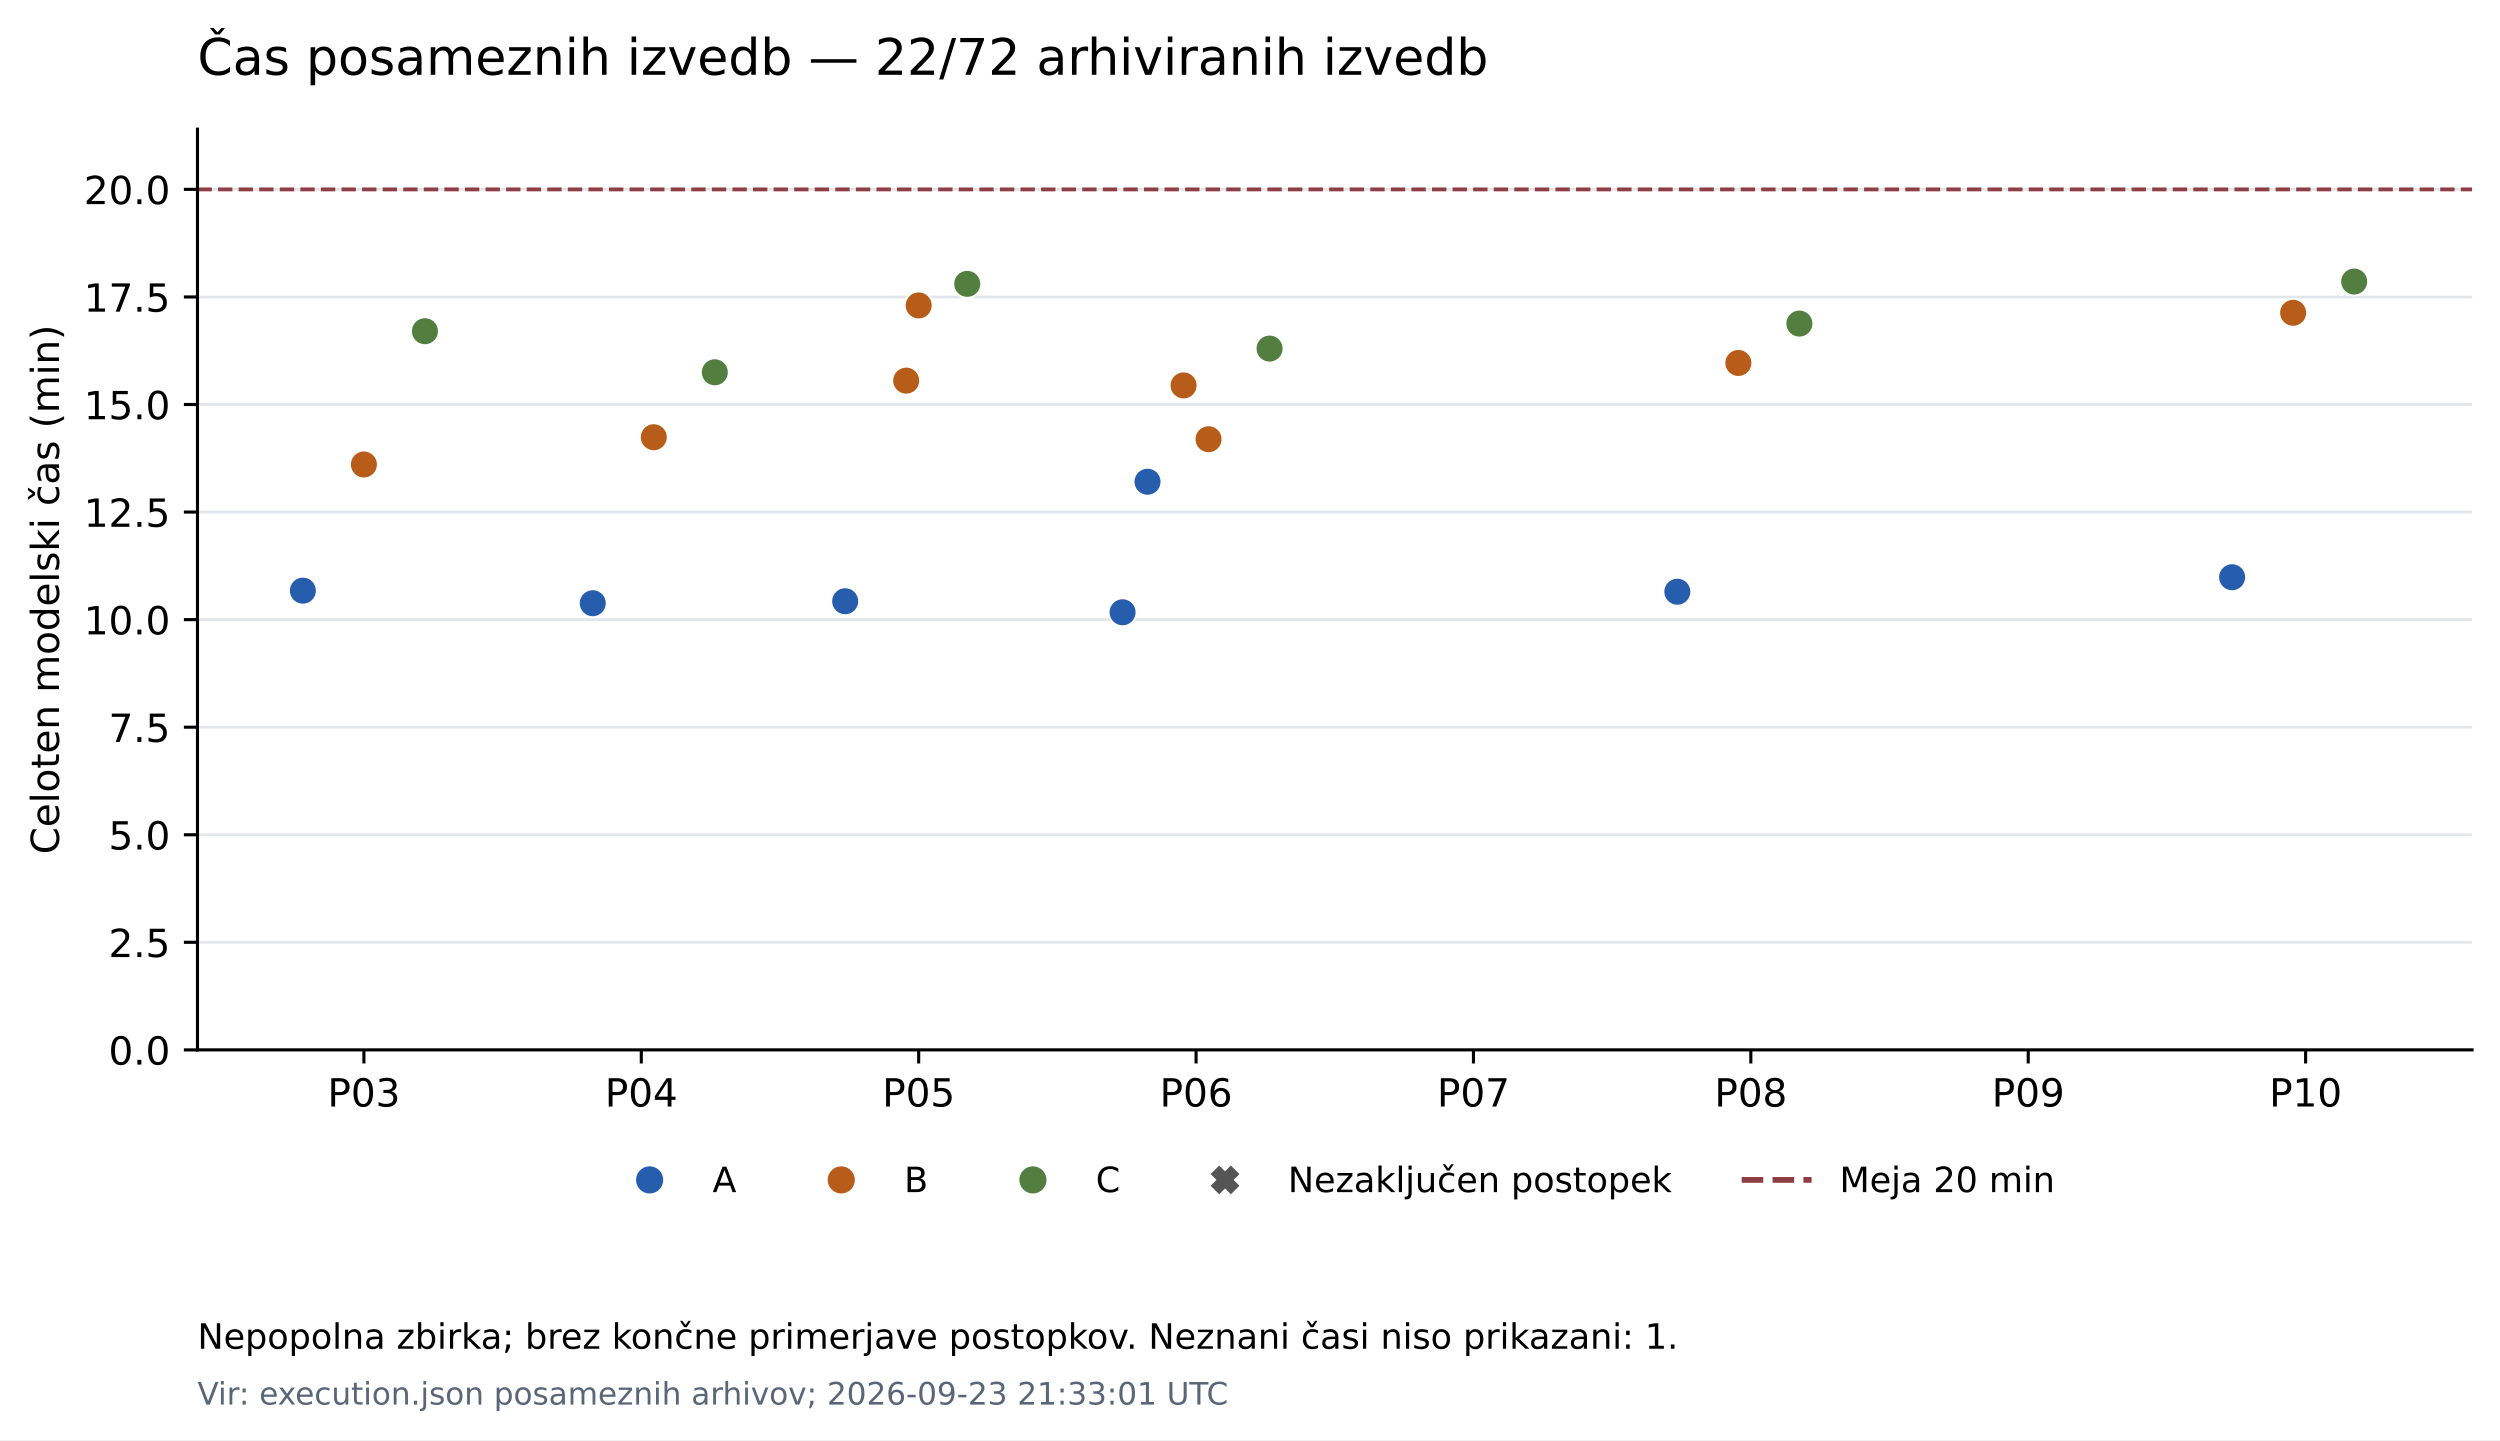
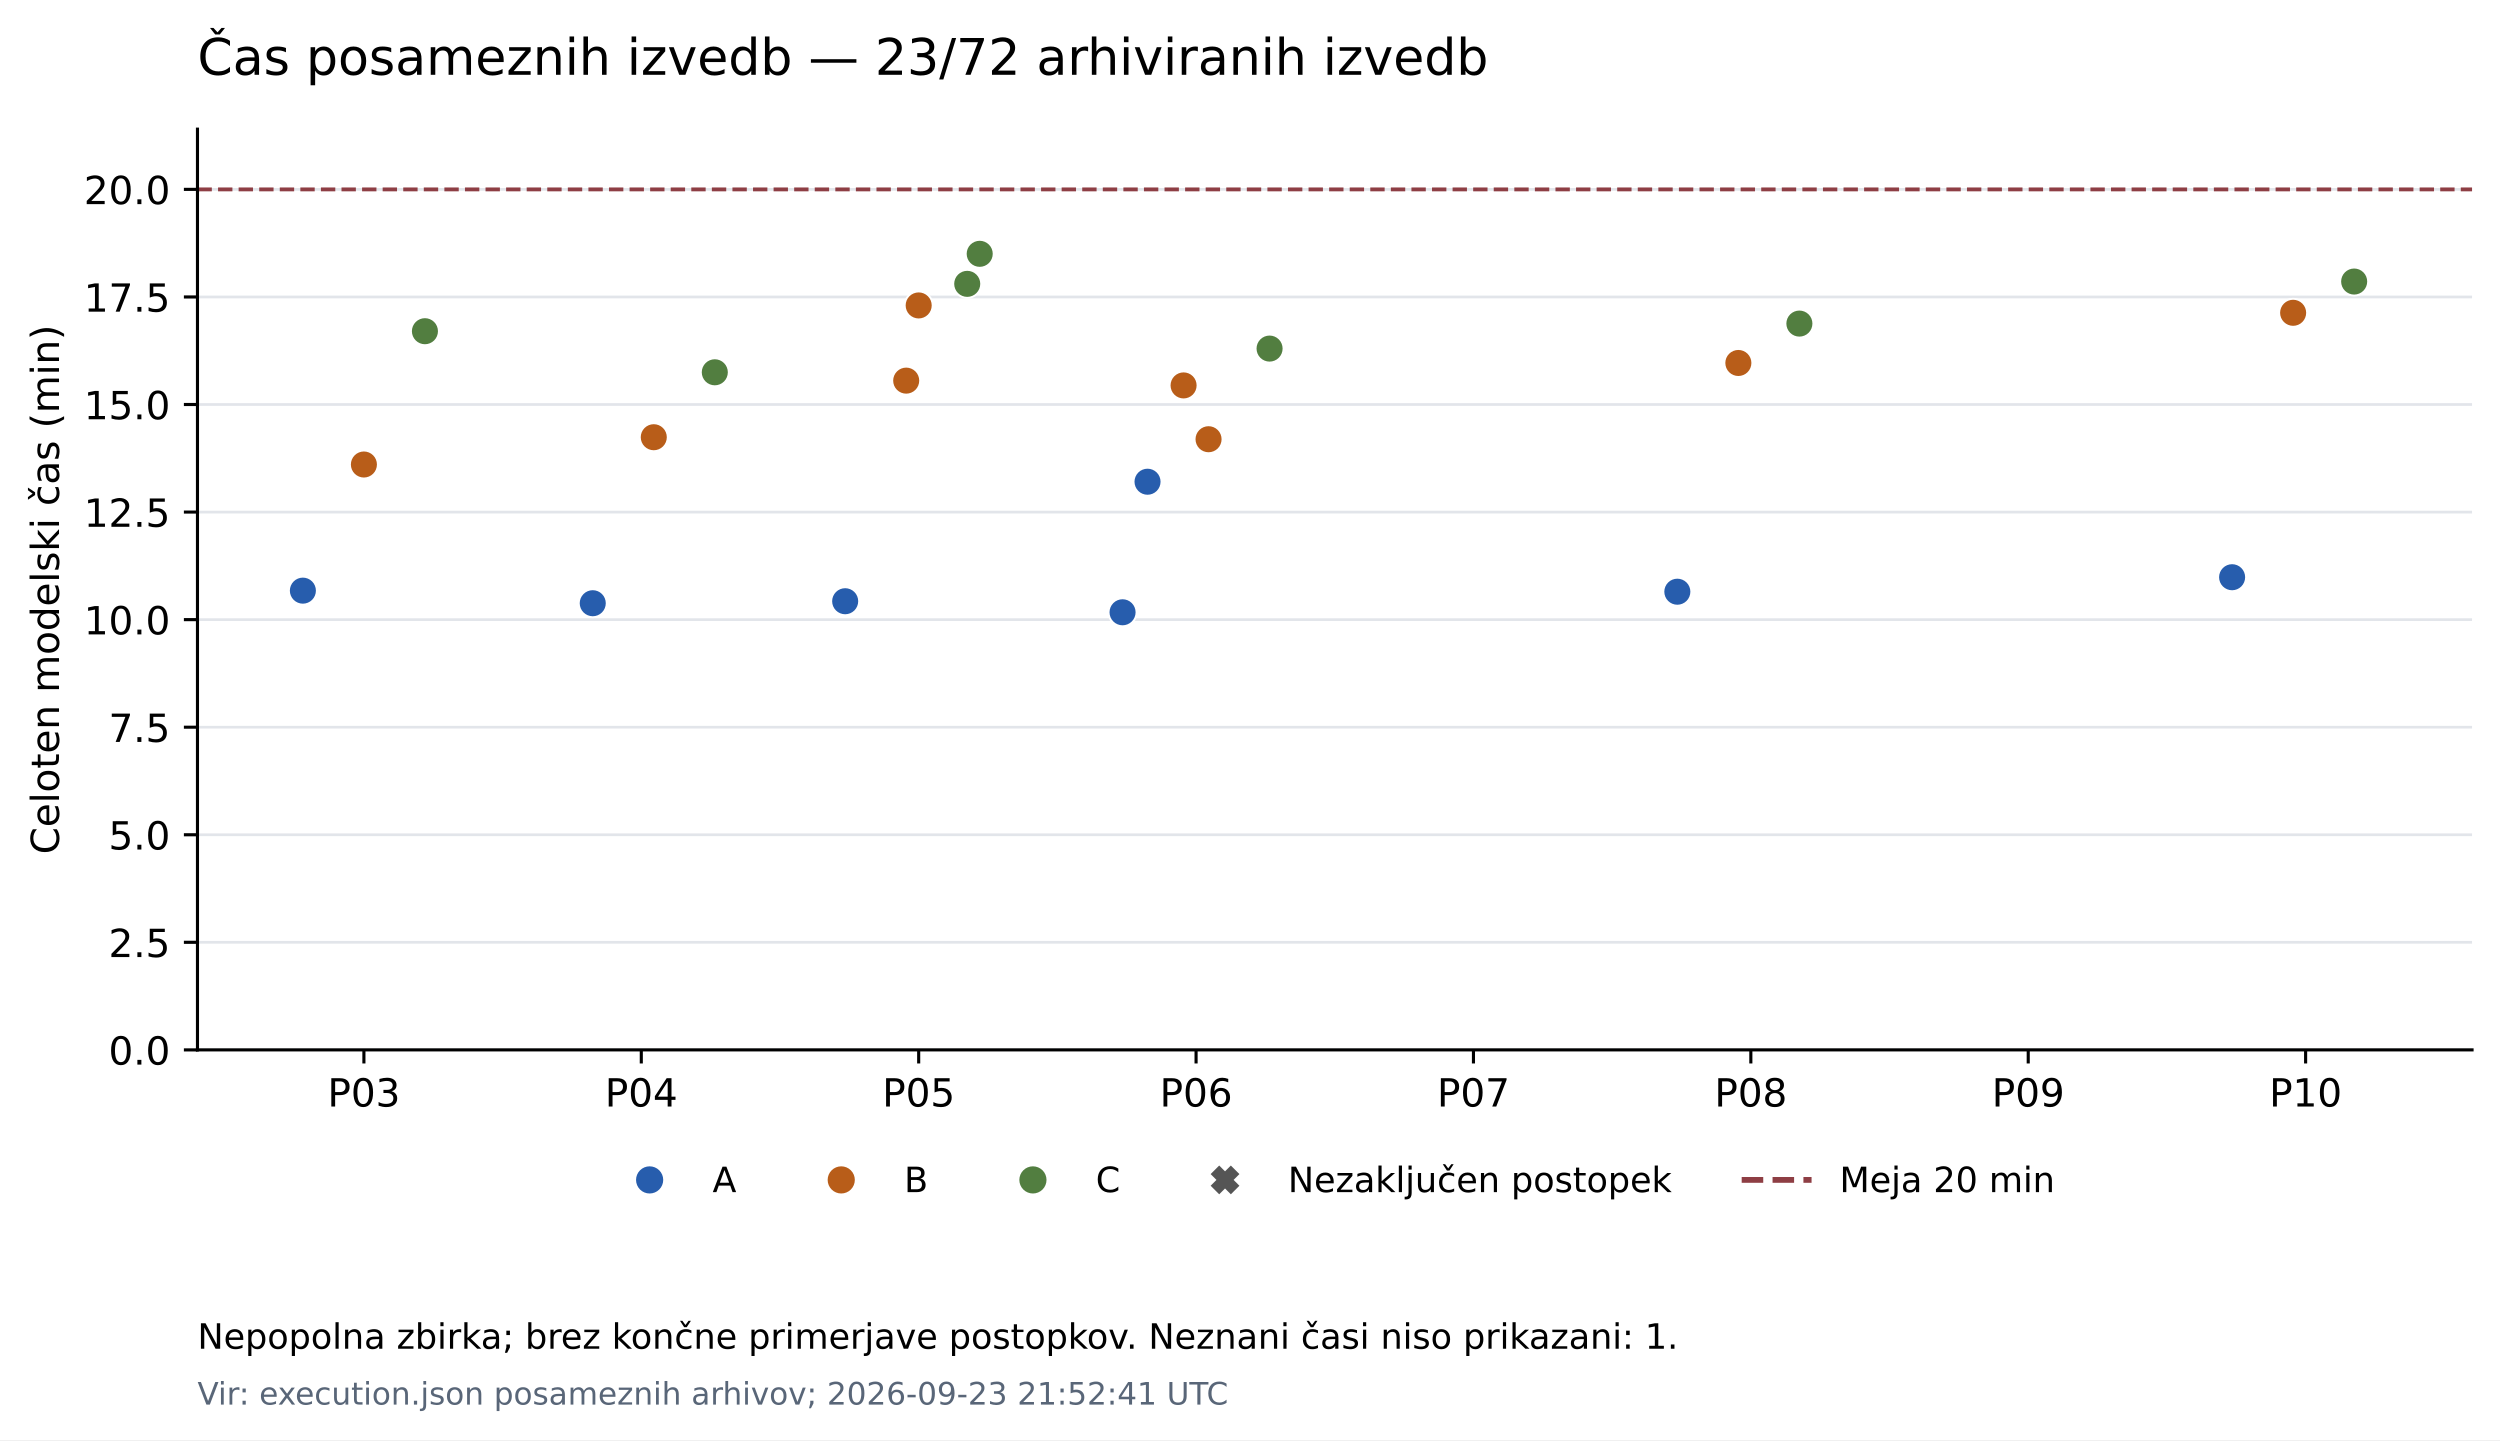
<svg xmlns="http://www.w3.org/2000/svg" xmlns:xlink="http://www.w3.org/1999/xlink" width="643.966pt" height="370.926pt" viewBox="0 0 643.966 370.926" version="1.1">
  <defs>
    <style type="text/css">*{stroke-linejoin: round; stroke-linecap: butt}</style>
  </defs>
  <g id="figure_1">
    <g id="patch_1">
      <path d="M 0 370.926  L 643.966 370.926  L 643.966 0  L 0 0  z " style="fill: #ffffff" />
    </g>
    <g id="axes_1">
      <g id="patch_2">
        <path d="M 50.866 270.436  L 636.766 270.436  L 636.766 33.268  L 50.866 33.268  z " style="fill: #ffffff" />
      </g>
      <g id="matplotlib.axis_1">
        <g id="xtick_1">
          <g id="line2d_1">
            <defs>
-               <path id="ma7ee7fa6cd" d="M 0 0  L 0 3.5  " style="stroke: #000000; stroke-width: 0.8" />
+               <path id="ma9c3356e9f" d="M 0 0  L 0 3.5  " style="stroke: #000000; stroke-width: 0.8" />
            </defs>
            <g>
-               <use xlink:href="#ma7ee7fa6cd" x="93.737" y="270.436" style="stroke: #000000; stroke-width: 0.8" />
+               <use xlink:href="#ma9c3356e9f" x="93.737" y="270.436" style="stroke: #000000; stroke-width: 0.8" />
            </g>
          </g>
          <g id="text_1">
            <text style="font-size: 10px; font-family: 'DejaVu Sans'; text-anchor: middle" x="93.737" y="285.033" transform="rotate(-0 93.73714 285.0333)">P03</text>
          </g>
        </g>
        <g id="xtick_2">
          <g id="line2d_2">
            <g>
-               <use xlink:href="#ma7ee7fa6cd" x="165.188" y="270.436" style="stroke: #000000; stroke-width: 0.8" />
+               <use xlink:href="#ma9c3356e9f" x="165.188" y="270.436" style="stroke: #000000; stroke-width: 0.8" />
            </g>
          </g>
          <g id="text_2">
            <text style="font-size: 10px; font-family: 'DejaVu Sans'; text-anchor: middle" x="165.188" y="285.033" transform="rotate(-0 165.1884 285.0333)">P04</text>
          </g>
        </g>
        <g id="xtick_3">
          <g id="line2d_3">
            <g>
-               <use xlink:href="#ma7ee7fa6cd" x="236.64" y="270.436" style="stroke: #000000; stroke-width: 0.8" />
+               <use xlink:href="#ma9c3356e9f" x="236.64" y="270.436" style="stroke: #000000; stroke-width: 0.8" />
            </g>
          </g>
          <g id="text_3">
            <text style="font-size: 10px; font-family: 'DejaVu Sans'; text-anchor: middle" x="236.64" y="285.033" transform="rotate(-0 236.6396 285.0333)">P05</text>
          </g>
        </g>
        <g id="xtick_4">
          <g id="line2d_4">
            <g>
-               <use xlink:href="#ma7ee7fa6cd" x="308.091" y="270.436" style="stroke: #000000; stroke-width: 0.8" />
+               <use xlink:href="#ma9c3356e9f" x="308.091" y="270.436" style="stroke: #000000; stroke-width: 0.8" />
            </g>
          </g>
          <g id="text_4">
            <text style="font-size: 10px; font-family: 'DejaVu Sans'; text-anchor: middle" x="308.091" y="285.033" transform="rotate(-0 308.0908 285.0333)">P06</text>
          </g>
        </g>
        <g id="xtick_5">
          <g id="line2d_5">
            <g>
-               <use xlink:href="#ma7ee7fa6cd" x="379.542" y="270.436" style="stroke: #000000; stroke-width: 0.8" />
+               <use xlink:href="#ma9c3356e9f" x="379.542" y="270.436" style="stroke: #000000; stroke-width: 0.8" />
            </g>
          </g>
          <g id="text_5">
            <text style="font-size: 10px; font-family: 'DejaVu Sans'; text-anchor: middle" x="379.542" y="285.033" transform="rotate(-0 379.542 285.0333)">P07</text>
          </g>
        </g>
        <g id="xtick_6">
          <g id="line2d_6">
            <g>
-               <use xlink:href="#ma7ee7fa6cd" x="450.993" y="270.436" style="stroke: #000000; stroke-width: 0.8" />
+               <use xlink:href="#ma9c3356e9f" x="450.993" y="270.436" style="stroke: #000000; stroke-width: 0.8" />
            </g>
          </g>
          <g id="text_6">
            <text style="font-size: 10px; font-family: 'DejaVu Sans'; text-anchor: middle" x="450.993" y="285.033" transform="rotate(-0 450.9932 285.0333)">P08</text>
          </g>
        </g>
        <g id="xtick_7">
          <g id="line2d_7">
            <g>
-               <use xlink:href="#ma7ee7fa6cd" x="522.444" y="270.436" style="stroke: #000000; stroke-width: 0.8" />
+               <use xlink:href="#ma9c3356e9f" x="522.444" y="270.436" style="stroke: #000000; stroke-width: 0.8" />
            </g>
          </g>
          <g id="text_7">
            <text style="font-size: 10px; font-family: 'DejaVu Sans'; text-anchor: middle" x="522.444" y="285.033" transform="rotate(-0 522.4445 285.0333)">P09</text>
          </g>
        </g>
        <g id="xtick_8">
          <g id="line2d_8">
            <g>
-               <use xlink:href="#ma7ee7fa6cd" x="593.896" y="270.436" style="stroke: #000000; stroke-width: 0.8" />
+               <use xlink:href="#ma9c3356e9f" x="593.896" y="270.436" style="stroke: #000000; stroke-width: 0.8" />
            </g>
          </g>
          <g id="text_8">
            <text style="font-size: 10px; font-family: 'DejaVu Sans'; text-anchor: middle" x="593.896" y="285.033" transform="rotate(-0 593.8957 285.0333)">P10</text>
          </g>
        </g>
      </g>
      <g id="matplotlib.axis_2">
        <g id="ytick_1">
          <g id="line2d_9">
-             <path d="M 50.866 270.436  L 636.766 270.436  " clip-path="url(#p2f2c38d1f6)" style="fill: none; stroke: #e2e5ea; stroke-width: 0.7; stroke-linecap: square" />
+             <path d="M 50.866 270.436  L 636.766 270.436  " clip-path="url(#pc2c8b26296)" style="fill: none; stroke: #e2e5ea; stroke-width: 0.7; stroke-linecap: square" />
          </g>
          <g id="line2d_10">
            <defs>
-               <path id="m10420036c0" d="M 0 0  L -3.5 0  " style="stroke: #000000; stroke-width: 0.8" />
+               <path id="m876205aa17" d="M 0 0  L -3.5 0  " style="stroke: #000000; stroke-width: 0.8" />
            </defs>
            <g>
-               <use xlink:href="#m10420036c0" x="50.866" y="270.436" style="stroke: #000000; stroke-width: 0.8" />
+               <use xlink:href="#m876205aa17" x="50.866" y="270.436" style="stroke: #000000; stroke-width: 0.8" />
            </g>
          </g>
          <g id="text_9">
            <text style="font-size: 10px; font-family: 'DejaVu Sans'; text-anchor: end" x="43.866" y="274.234" transform="rotate(-0 43.86641 274.2345)">0.0</text>
          </g>
        </g>
        <g id="ytick_2">
          <g id="line2d_11">
-             <path d="M 50.866 242.729  L 636.766 242.729  " clip-path="url(#p2f2c38d1f6)" style="fill: none; stroke: #e2e5ea; stroke-width: 0.7; stroke-linecap: square" />
+             <path d="M 50.866 242.729  L 636.766 242.729  " clip-path="url(#pc2c8b26296)" style="fill: none; stroke: #e2e5ea; stroke-width: 0.7; stroke-linecap: square" />
          </g>
          <g id="line2d_12">
            <g>
-               <use xlink:href="#m10420036c0" x="50.866" y="242.729" style="stroke: #000000; stroke-width: 0.8" />
+               <use xlink:href="#m876205aa17" x="50.866" y="242.729" style="stroke: #000000; stroke-width: 0.8" />
            </g>
          </g>
          <g id="text_10">
            <text style="font-size: 10px; font-family: 'DejaVu Sans'; text-anchor: end" x="43.866" y="246.528" transform="rotate(-0 43.86641 246.5279)">2.5</text>
          </g>
        </g>
        <g id="ytick_3">
          <g id="line2d_13">
-             <path d="M 50.866 215.023  L 636.766 215.023  " clip-path="url(#p2f2c38d1f6)" style="fill: none; stroke: #e2e5ea; stroke-width: 0.7; stroke-linecap: square" />
+             <path d="M 50.866 215.023  L 636.766 215.023  " clip-path="url(#pc2c8b26296)" style="fill: none; stroke: #e2e5ea; stroke-width: 0.7; stroke-linecap: square" />
          </g>
          <g id="line2d_14">
            <g>
-               <use xlink:href="#m10420036c0" x="50.866" y="215.023" style="stroke: #000000; stroke-width: 0.8" />
+               <use xlink:href="#m876205aa17" x="50.866" y="215.023" style="stroke: #000000; stroke-width: 0.8" />
            </g>
          </g>
          <g id="text_11">
            <text style="font-size: 10px; font-family: 'DejaVu Sans'; text-anchor: end" x="43.866" y="218.821" transform="rotate(-0 43.86641 218.8214)">5.0</text>
          </g>
        </g>
        <g id="ytick_4">
          <g id="line2d_15">
-             <path d="M 50.866 187.316  L 636.766 187.316  " clip-path="url(#p2f2c38d1f6)" style="fill: none; stroke: #e2e5ea; stroke-width: 0.7; stroke-linecap: square" />
+             <path d="M 50.866 187.316  L 636.766 187.316  " clip-path="url(#pc2c8b26296)" style="fill: none; stroke: #e2e5ea; stroke-width: 0.7; stroke-linecap: square" />
          </g>
          <g id="line2d_16">
            <g>
-               <use xlink:href="#m10420036c0" x="50.866" y="187.316" style="stroke: #000000; stroke-width: 0.8" />
+               <use xlink:href="#m876205aa17" x="50.866" y="187.316" style="stroke: #000000; stroke-width: 0.8" />
            </g>
          </g>
          <g id="text_12">
            <text style="font-size: 10px; font-family: 'DejaVu Sans'; text-anchor: end" x="43.866" y="191.115" transform="rotate(-0 43.86641 191.1149)">7.5</text>
          </g>
        </g>
        <g id="ytick_5">
          <g id="line2d_17">
-             <path d="M 50.866 159.609  L 636.766 159.609  " clip-path="url(#p2f2c38d1f6)" style="fill: none; stroke: #e2e5ea; stroke-width: 0.7; stroke-linecap: square" />
+             <path d="M 50.866 159.609  L 636.766 159.609  " clip-path="url(#pc2c8b26296)" style="fill: none; stroke: #e2e5ea; stroke-width: 0.7; stroke-linecap: square" />
          </g>
          <g id="line2d_18">
            <g>
-               <use xlink:href="#m10420036c0" x="50.866" y="159.609" style="stroke: #000000; stroke-width: 0.8" />
+               <use xlink:href="#m876205aa17" x="50.866" y="159.609" style="stroke: #000000; stroke-width: 0.8" />
            </g>
          </g>
          <g id="text_13">
            <text style="font-size: 10px; font-family: 'DejaVu Sans'; text-anchor: end" x="43.866" y="163.408" transform="rotate(-0 43.86641 163.4083)">10.0</text>
          </g>
        </g>
        <g id="ytick_6">
          <g id="line2d_19">
-             <path d="M 50.866 131.903  L 636.766 131.903  " clip-path="url(#p2f2c38d1f6)" style="fill: none; stroke: #e2e5ea; stroke-width: 0.7; stroke-linecap: square" />
+             <path d="M 50.866 131.903  L 636.766 131.903  " clip-path="url(#pc2c8b26296)" style="fill: none; stroke: #e2e5ea; stroke-width: 0.7; stroke-linecap: square" />
          </g>
          <g id="line2d_20">
            <g>
-               <use xlink:href="#m10420036c0" x="50.866" y="131.903" style="stroke: #000000; stroke-width: 0.8" />
+               <use xlink:href="#m876205aa17" x="50.866" y="131.903" style="stroke: #000000; stroke-width: 0.8" />
            </g>
          </g>
          <g id="text_14">
            <text style="font-size: 10px; font-family: 'DejaVu Sans'; text-anchor: end" x="43.866" y="135.702" transform="rotate(-0 43.86641 135.7018)">12.5</text>
          </g>
        </g>
        <g id="ytick_7">
          <g id="line2d_21">
-             <path d="M 50.866 104.196  L 636.766 104.196  " clip-path="url(#p2f2c38d1f6)" style="fill: none; stroke: #e2e5ea; stroke-width: 0.7; stroke-linecap: square" />
+             <path d="M 50.866 104.196  L 636.766 104.196  " clip-path="url(#pc2c8b26296)" style="fill: none; stroke: #e2e5ea; stroke-width: 0.7; stroke-linecap: square" />
          </g>
          <g id="line2d_22">
            <g>
-               <use xlink:href="#m10420036c0" x="50.866" y="104.196" style="stroke: #000000; stroke-width: 0.8" />
+               <use xlink:href="#m876205aa17" x="50.866" y="104.196" style="stroke: #000000; stroke-width: 0.8" />
            </g>
          </g>
          <g id="text_15">
            <text style="font-size: 10px; font-family: 'DejaVu Sans'; text-anchor: end" x="43.866" y="107.995" transform="rotate(-0 43.86641 107.9952)">15.0</text>
          </g>
        </g>
        <g id="ytick_8">
          <g id="line2d_23">
-             <path d="M 50.866 76.49  L 636.766 76.49  " clip-path="url(#p2f2c38d1f6)" style="fill: none; stroke: #e2e5ea; stroke-width: 0.7; stroke-linecap: square" />
+             <path d="M 50.866 76.49  L 636.766 76.49  " clip-path="url(#pc2c8b26296)" style="fill: none; stroke: #e2e5ea; stroke-width: 0.7; stroke-linecap: square" />
          </g>
          <g id="line2d_24">
            <g>
-               <use xlink:href="#m10420036c0" x="50.866" y="76.49" style="stroke: #000000; stroke-width: 0.8" />
+               <use xlink:href="#m876205aa17" x="50.866" y="76.49" style="stroke: #000000; stroke-width: 0.8" />
            </g>
          </g>
          <g id="text_16">
            <text style="font-size: 10px; font-family: 'DejaVu Sans'; text-anchor: end" x="43.866" y="80.289" transform="rotate(-0 43.86641 80.28869)">17.5</text>
          </g>
        </g>
        <g id="ytick_9">
          <g id="line2d_25">
-             <path d="M 50.866 48.783  L 636.766 48.783  " clip-path="url(#p2f2c38d1f6)" style="fill: none; stroke: #e2e5ea; stroke-width: 0.7; stroke-linecap: square" />
+             <path d="M 50.866 48.783  L 636.766 48.783  " clip-path="url(#pc2c8b26296)" style="fill: none; stroke: #e2e5ea; stroke-width: 0.7; stroke-linecap: square" />
          </g>
          <g id="line2d_26">
            <g>
-               <use xlink:href="#m10420036c0" x="50.866" y="48.783" style="stroke: #000000; stroke-width: 0.8" />
+               <use xlink:href="#m876205aa17" x="50.866" y="48.783" style="stroke: #000000; stroke-width: 0.8" />
            </g>
          </g>
          <g id="text_17">
            <text style="font-size: 10px; font-family: 'DejaVu Sans'; text-anchor: end" x="43.866" y="52.582" transform="rotate(-0 43.86641 52.58215)">20.0</text>
          </g>
        </g>
        <g id="text_18">
          <text style="font-size: 10px; font-family: 'DejaVu Sans'; text-anchor: middle" x="15.198" y="151.852" transform="rotate(-90 15.19844 151.8517)">Celoten modelski čas (min)</text>
        </g>
      </g>
      <g id="line2d_27">
-         <path d="M 50.866 48.783  L 636.766 48.783  " clip-path="url(#p2f2c38d1f6)" style="fill: none; stroke-dasharray: 3.7,1.6; stroke-dashoffset: 0; stroke: #8e3e44" />
+         <path d="M 50.866 48.783  L 636.766 48.783  " clip-path="url(#pc2c8b26296)" style="fill: none; stroke-dasharray: 3.7,1.6; stroke-dashoffset: 0; stroke: #8e3e44" />
      </g>
      <g id="patch_3">
        <path d="M 50.866 270.436  L 50.866 33.268  " style="fill: none; stroke: #000000; stroke-width: 0.8; stroke-linejoin: miter; stroke-linecap: square" />
      </g>
      <g id="patch_4">
        <path d="M 50.866 270.436  L 636.766 270.436  " style="fill: none; stroke: #000000; stroke-width: 0.8; stroke-linejoin: miter; stroke-linecap: square" />
      </g>
      <g id="PathCollection_1">
        <defs>
-           <path id="m25431ffb9a" d="M 0 3.606  C 0.956 3.606 1.873 3.226 2.55 2.55  C 3.226 1.873 3.606 0.956 3.606 0  C 3.606 -0.956 3.226 -1.873 2.55 -2.55  C 1.873 -3.226 0.956 -3.606 0 -3.606  C -0.956 -3.606 -1.873 -3.226 -2.55 -2.55  C -3.226 -1.873 -3.606 -0.956 -3.606 0  C -3.606 0.956 -3.226 1.873 -2.55 2.55  C -1.873 3.226 -0.956 3.606 0 3.606  z " style="stroke: #ffffff; stroke-width: 0.5" />
+           <path id="mcc33240bc4" d="M 0 3.606  C 0.956 3.606 1.873 3.226 2.55 2.55  C 3.226 1.873 3.606 0.956 3.606 0  C 3.606 -0.956 3.226 -1.873 2.55 -2.55  C 1.873 -3.226 0.956 -3.606 0 -3.606  C -0.956 -3.606 -1.873 -3.226 -2.55 -2.55  C -3.226 -1.873 -3.606 -0.956 -3.606 0  C -3.606 0.956 -3.226 1.873 -2.55 2.55  C -1.873 3.226 -0.956 3.606 0 3.606  z " style="stroke: #ffffff; stroke-width: 0.5" />
        </defs>
-         <g clip-path="url(#p2f2c38d1f6)">
-           <use xlink:href="#m25431ffb9a" x="217.705" y="154.869" style="fill: #275dad; stroke: #ffffff; stroke-width: 0.5" />
+         <g clip-path="url(#pc2c8b26296)">
+           <use xlink:href="#mcc33240bc4" x="217.705" y="154.869" style="fill: #275dad; stroke: #ffffff; stroke-width: 0.5" />
        </g>
      </g>
      <g id="PathCollection_2">
        <defs>
-           <path id="mf33c88127c" d="M 0 3.606  C 0.956 3.606 1.873 3.226 2.55 2.55  C 3.226 1.873 3.606 0.956 3.606 0  C 3.606 -0.956 3.226 -1.873 2.55 -2.55  C 1.873 -3.226 0.956 -3.606 0 -3.606  C -0.956 -3.606 -1.873 -3.226 -2.55 -2.55  C -3.226 -1.873 -3.606 -0.956 -3.606 0  C -3.606 0.956 -3.226 1.873 -2.55 2.55  C -1.873 3.226 -0.956 3.606 0 3.606  z " style="stroke: #ffffff; stroke-width: 0.5" />
+           <path id="ma713068c1e" d="M 0 3.606  C 0.956 3.606 1.873 3.226 2.55 2.55  C 3.226 1.873 3.606 0.956 3.606 0  C 3.606 -0.956 3.226 -1.873 2.55 -2.55  C 1.873 -3.226 0.956 -3.606 0 -3.606  C -0.956 -3.606 -1.873 -3.226 -2.55 -2.55  C -3.226 -1.873 -3.606 -0.956 -3.606 0  C -3.606 0.956 -3.226 1.873 -2.55 2.55  C -1.873 3.226 -0.956 3.606 0 3.606  z " style="stroke: #ffffff; stroke-width: 0.5" />
        </defs>
-         <g clip-path="url(#p2f2c38d1f6)">
-           <use xlink:href="#mf33c88127c" x="233.424" y="98.046" style="fill: #b85d19; stroke: #ffffff; stroke-width: 0.5" />
+         <g clip-path="url(#pc2c8b26296)">
+           <use xlink:href="#ma713068c1e" x="233.424" y="98.046" style="fill: #b85d19; stroke: #ffffff; stroke-width: 0.5" />
        </g>
      </g>
      <g id="PathCollection_3">
        <defs>
-           <path id="m1300f4fb69" d="M 0 3.606  C 0.956 3.606 1.873 3.226 2.55 2.55  C 3.226 1.873 3.606 0.956 3.606 0  C 3.606 -0.956 3.226 -1.873 2.55 -2.55  C 1.873 -3.226 0.956 -3.606 0 -3.606  C -0.956 -3.606 -1.873 -3.226 -2.55 -2.55  C -3.226 -1.873 -3.606 -0.956 -3.606 0  C -3.606 0.956 -3.226 1.873 -2.55 2.55  C -1.873 3.226 -0.956 3.606 0 3.606  z " style="stroke: #ffffff; stroke-width: 0.5" />
+           <path id="m1e5d2b8ba0" d="M 0 3.606  C 0.956 3.606 1.873 3.226 2.55 2.55  C 3.226 1.873 3.606 0.956 3.606 0  C 3.606 -0.956 3.226 -1.873 2.55 -2.55  C 1.873 -3.226 0.956 -3.606 0 -3.606  C -0.956 -3.606 -1.873 -3.226 -2.55 -2.55  C -3.226 -1.873 -3.606 -0.956 -3.606 0  C -3.606 0.956 -3.226 1.873 -2.55 2.55  C -1.873 3.226 -0.956 3.606 0 3.606  z " style="stroke: #ffffff; stroke-width: 0.5" />
        </defs>
-         <g clip-path="url(#p2f2c38d1f6)">
-           <use xlink:href="#m1300f4fb69" x="249.144" y="73.116" style="fill: #527e40; stroke: #ffffff; stroke-width: 0.5" />
+         <g clip-path="url(#pc2c8b26296)">
+           <use xlink:href="#m1e5d2b8ba0" x="249.144" y="73.116" style="fill: #527e40; stroke: #ffffff; stroke-width: 0.5" />
        </g>
      </g>
      <g id="PathCollection_4">
-         <g clip-path="url(#p2f2c38d1f6)">
-           <use xlink:href="#m25431ffb9a" x="574.961" y="148.685" style="fill: #275dad; stroke: #ffffff; stroke-width: 0.5" />
+         <g clip-path="url(#pc2c8b26296)">
+           <use xlink:href="#mcc33240bc4" x="574.961" y="148.685" style="fill: #275dad; stroke: #ffffff; stroke-width: 0.5" />
        </g>
      </g>
      <g id="PathCollection_5">
-         <g clip-path="url(#p2f2c38d1f6)">
-           <use xlink:href="#m1300f4fb69" x="606.4" y="72.522" style="fill: #527e40; stroke: #ffffff; stroke-width: 0.5" />
+         <g clip-path="url(#pc2c8b26296)">
+           <use xlink:href="#m1e5d2b8ba0" x="606.4" y="72.522" style="fill: #527e40; stroke: #ffffff; stroke-width: 0.5" />
        </g>
      </g>
      <g id="PathCollection_6">
-         <g clip-path="url(#p2f2c38d1f6)">
-           <use xlink:href="#mf33c88127c" x="590.68" y="80.573" style="fill: #b85d19; stroke: #ffffff; stroke-width: 0.5" />
+         <g clip-path="url(#pc2c8b26296)">
+           <use xlink:href="#ma713068c1e" x="590.68" y="80.573" style="fill: #b85d19; stroke: #ffffff; stroke-width: 0.5" />
        </g>
      </g>
      <g id="PathCollection_7">
-         <g clip-path="url(#p2f2c38d1f6)">
-           <use xlink:href="#m25431ffb9a" x="289.156" y="157.714" style="fill: #275dad; stroke: #ffffff; stroke-width: 0.5" />
+         <g clip-path="url(#pc2c8b26296)">
+           <use xlink:href="#mcc33240bc4" x="289.156" y="157.714" style="fill: #275dad; stroke: #ffffff; stroke-width: 0.5" />
        </g>
      </g>
      <g id="PathCollection_8">
-         <g clip-path="url(#p2f2c38d1f6)">
-           <use xlink:href="#mf33c88127c" x="304.875" y="99.278" style="fill: #b85d19; stroke: #ffffff; stroke-width: 0.5" />
+         <g clip-path="url(#pc2c8b26296)">
+           <use xlink:href="#ma713068c1e" x="304.875" y="99.278" style="fill: #b85d19; stroke: #ffffff; stroke-width: 0.5" />
        </g>
      </g>
      <g id="PathCollection_9">
-         <g clip-path="url(#p2f2c38d1f6)">
-           <use xlink:href="#m25431ffb9a" x="432.059" y="152.417" style="fill: #275dad; stroke: #ffffff; stroke-width: 0.5" />
+         <g clip-path="url(#pc2c8b26296)">
+           <use xlink:href="#mcc33240bc4" x="432.059" y="152.417" style="fill: #275dad; stroke: #ffffff; stroke-width: 0.5" />
        </g>
      </g>
      <g id="PathCollection_10">
-         <g clip-path="url(#p2f2c38d1f6)">
-           <use xlink:href="#m1300f4fb69" x="463.497" y="83.352" style="fill: #527e40; stroke: #ffffff; stroke-width: 0.5" />
+         <g clip-path="url(#pc2c8b26296)">
+           <use xlink:href="#m1e5d2b8ba0" x="463.497" y="83.352" style="fill: #527e40; stroke: #ffffff; stroke-width: 0.5" />
        </g>
      </g>
      <g id="PathCollection_11">
-         <g clip-path="url(#p2f2c38d1f6)">
-           <use xlink:href="#mf33c88127c" x="447.778" y="93.498" style="fill: #b85d19; stroke: #ffffff; stroke-width: 0.5" />
+         <g clip-path="url(#pc2c8b26296)">
+           <use xlink:href="#ma713068c1e" x="447.778" y="93.498" style="fill: #b85d19; stroke: #ffffff; stroke-width: 0.5" />
        </g>
      </g>
      <g id="PathCollection_12">
-         <g clip-path="url(#p2f2c38d1f6)">
-           <use xlink:href="#mf33c88127c" x="93.737" y="119.651" style="fill: #b85d19; stroke: #ffffff; stroke-width: 0.5" />
+         <g clip-path="url(#pc2c8b26296)">
+           <use xlink:href="#ma713068c1e" x="93.737" y="119.651" style="fill: #b85d19; stroke: #ffffff; stroke-width: 0.5" />
        </g>
      </g>
      <g id="PathCollection_13">
-         <g clip-path="url(#p2f2c38d1f6)">
-           <use xlink:href="#m1300f4fb69" x="109.456" y="85.315" style="fill: #527e40; stroke: #ffffff; stroke-width: 0.5" />
+         <g clip-path="url(#pc2c8b26296)">
+           <use xlink:href="#m1e5d2b8ba0" x="109.456" y="85.315" style="fill: #527e40; stroke: #ffffff; stroke-width: 0.5" />
        </g>
      </g>
      <g id="PathCollection_14">
-         <g clip-path="url(#p2f2c38d1f6)">
-           <use xlink:href="#m25431ffb9a" x="78.018" y="152.143" style="fill: #275dad; stroke: #ffffff; stroke-width: 0.5" />
+         <g clip-path="url(#pc2c8b26296)">
+           <use xlink:href="#mcc33240bc4" x="78.018" y="152.143" style="fill: #275dad; stroke: #ffffff; stroke-width: 0.5" />
        </g>
      </g>
      <g id="PathCollection_15">
-         <g clip-path="url(#p2f2c38d1f6)">
-           <use xlink:href="#mf33c88127c" x="311.306" y="113.139" style="fill: #b85d19; stroke: #ffffff; stroke-width: 0.5" />
+         <g clip-path="url(#pc2c8b26296)">
+           <use xlink:href="#ma713068c1e" x="311.306" y="113.139" style="fill: #b85d19; stroke: #ffffff; stroke-width: 0.5" />
        </g>
      </g>
      <g id="PathCollection_16">
-         <g clip-path="url(#p2f2c38d1f6)">
-           <use xlink:href="#m25431ffb9a" x="295.587" y="124.086" style="fill: #275dad; stroke: #ffffff; stroke-width: 0.5" />
+         <g clip-path="url(#pc2c8b26296)">
+           <use xlink:href="#mcc33240bc4" x="295.587" y="124.086" style="fill: #275dad; stroke: #ffffff; stroke-width: 0.5" />
        </g>
      </g>
      <g id="PathCollection_17">
-         <g clip-path="url(#p2f2c38d1f6)">
-           <use xlink:href="#m1300f4fb69" x="327.025" y="89.791" style="fill: #527e40; stroke: #ffffff; stroke-width: 0.5" />
+         <g clip-path="url(#pc2c8b26296)">
+           <use xlink:href="#m1e5d2b8ba0" x="327.025" y="89.791" style="fill: #527e40; stroke: #ffffff; stroke-width: 0.5" />
        </g>
      </g>
      <g id="PathCollection_18">
-         <g clip-path="url(#p2f2c38d1f6)">
-           <use xlink:href="#mf33c88127c" x="168.404" y="112.622" style="fill: #b85d19; stroke: #ffffff; stroke-width: 0.5" />
+         <g clip-path="url(#pc2c8b26296)">
+           <use xlink:href="#ma713068c1e" x="168.404" y="112.622" style="fill: #b85d19; stroke: #ffffff; stroke-width: 0.5" />
        </g>
      </g>
      <g id="PathCollection_19">
-         <g clip-path="url(#p2f2c38d1f6)">
-           <use xlink:href="#m25431ffb9a" x="152.684" y="155.382" style="fill: #275dad; stroke: #ffffff; stroke-width: 0.5" />
+         <g clip-path="url(#pc2c8b26296)">
+           <use xlink:href="#mcc33240bc4" x="152.684" y="155.382" style="fill: #275dad; stroke: #ffffff; stroke-width: 0.5" />
        </g>
      </g>
      <g id="PathCollection_20">
-         <g clip-path="url(#p2f2c38d1f6)">
-           <use xlink:href="#m1300f4fb69" x="184.123" y="95.896" style="fill: #527e40; stroke: #ffffff; stroke-width: 0.5" />
+         <g clip-path="url(#pc2c8b26296)">
+           <use xlink:href="#m1e5d2b8ba0" x="184.123" y="95.896" style="fill: #527e40; stroke: #ffffff; stroke-width: 0.5" />
        </g>
      </g>
      <g id="PathCollection_21">
-         <g clip-path="url(#p2f2c38d1f6)">
-           <use xlink:href="#mf33c88127c" x="236.64" y="78.676" style="fill: #b85d19; stroke: #ffffff; stroke-width: 0.5" />
+         <g clip-path="url(#pc2c8b26296)">
+           <use xlink:href="#ma713068c1e" x="236.64" y="78.676" style="fill: #b85d19; stroke: #ffffff; stroke-width: 0.5" />
+         </g>
+       </g>
+       <g id="PathCollection_22">
+         <g clip-path="url(#pc2c8b26296)">
+           <use xlink:href="#m1e5d2b8ba0" x="252.359" y="65.379" style="fill: #527e40; stroke: #ffffff; stroke-width: 0.5" />
        </g>
      </g>
      <g id="text_19">
-         <text style="font-size: 13px; font-family: 'DejaVu Sans'; text-anchor: start" x="50.866" y="19.268" transform="rotate(-0 50.86641 19.26766)">Čas posameznih izvedb — 22/72 arhiviranih izvedb</text>
+         <text style="font-size: 13px; font-family: 'DejaVu Sans'; text-anchor: start" x="50.866" y="19.268" transform="rotate(-0 50.86641 19.26766)">Čas posameznih izvedb — 23/72 arhiviranih izvedb</text>
      </g>
      <g id="legend_1">
        <g id="line2d_28">
          <defs>
-             <path id="m2e17bb408f" d="M 0 3  C 0.796 3 1.559 2.684 2.121 2.121  C 2.684 1.559 3 0.796 3 0  C 3 -0.796 2.684 -1.559 2.121 -2.121  C 1.559 -2.684 0.796 -3 0 -3  C -0.796 -3 -1.559 -2.684 -2.121 -2.121  C -2.684 -1.559 -3 -0.796 -3 0  C -3 0.796 -2.684 1.559 -2.121 2.121  C -1.559 2.684 -0.796 3 0 3  z " style="stroke: #275dad" />
+             <path id="m392215f7ee" d="M 0 3  C 0.796 3 1.559 2.684 2.121 2.121  C 2.684 1.559 3 0.796 3 0  C 3 -0.796 2.684 -1.559 2.121 -2.121  C 1.559 -2.684 0.796 -3 0 -3  C -0.796 -3 -1.559 -2.684 -2.121 -2.121  C -2.684 -1.559 -3 -0.796 -3 0  C -3 0.796 -2.684 1.559 -2.121 2.121  C -1.559 2.684 -0.796 3 0 3  z " style="stroke: #275dad" />
          </defs>
          <g>
-             <use xlink:href="#m2e17bb408f" x="167.336" y="303.929" style="fill: #275dad; stroke: #275dad" />
+             <use xlink:href="#m392215f7ee" x="167.336" y="303.929" style="fill: #275dad; stroke: #275dad" />
          </g>
        </g>
        <g id="text_20">
          <text style="font-size: 9px; font-family: 'DejaVu Sans'; text-anchor: start" x="183.536" y="307.079" transform="rotate(-0 183.5355 307.0794)">A</text>
        </g>
        <g id="line2d_29">
          <defs>
-             <path id="m633807b746" d="M 0 3  C 0.796 3 1.559 2.684 2.121 2.121  C 2.684 1.559 3 0.796 3 0  C 3 -0.796 2.684 -1.559 2.121 -2.121  C 1.559 -2.684 0.796 -3 0 -3  C -0.796 -3 -1.559 -2.684 -2.121 -2.121  C -2.684 -1.559 -3 -0.796 -3 0  C -3 0.796 -2.684 1.559 -2.121 2.121  C -1.559 2.684 -0.796 3 0 3  z " style="stroke: #b85d19" />
+             <path id="m106fe97a0a" d="M 0 3  C 0.796 3 1.559 2.684 2.121 2.121  C 2.684 1.559 3 0.796 3 0  C 3 -0.796 2.684 -1.559 2.121 -2.121  C 1.559 -2.684 0.796 -3 0 -3  C -0.796 -3 -1.559 -2.684 -2.121 -2.121  C -2.684 -1.559 -3 -0.796 -3 0  C -3 0.796 -2.684 1.559 -2.121 2.121  C -1.559 2.684 -0.796 3 0 3  z " style="stroke: #b85d19" />
          </defs>
          <g>
-             <use xlink:href="#m633807b746" x="216.692" y="303.929" style="fill: #b85d19; stroke: #b85d19" />
+             <use xlink:href="#m106fe97a0a" x="216.692" y="303.929" style="fill: #b85d19; stroke: #b85d19" />
          </g>
        </g>
        <g id="text_21">
          <text style="font-size: 9px; font-family: 'DejaVu Sans'; text-anchor: start" x="232.892" y="307.079" transform="rotate(-0 232.8921 307.0794)">B</text>
        </g>
        <g id="line2d_30">
          <defs>
-             <path id="m9dc468e20b" d="M 0 3  C 0.796 3 1.559 2.684 2.121 2.121  C 2.684 1.559 3 0.796 3 0  C 3 -0.796 2.684 -1.559 2.121 -2.121  C 1.559 -2.684 0.796 -3 0 -3  C -0.796 -3 -1.559 -2.684 -2.121 -2.121  C -2.684 -1.559 -3 -0.796 -3 0  C -3 0.796 -2.684 1.559 -2.121 2.121  C -1.559 2.684 -0.796 3 0 3  z " style="stroke: #527e40" />
+             <path id="m0e00a1d544" d="M 0 3  C 0.796 3 1.559 2.684 2.121 2.121  C 2.684 1.559 3 0.796 3 0  C 3 -0.796 2.684 -1.559 2.121 -2.121  C 1.559 -2.684 0.796 -3 0 -3  C -0.796 -3 -1.559 -2.684 -2.121 -2.121  C -2.684 -1.559 -3 -0.796 -3 0  C -3 0.796 -2.684 1.559 -2.121 2.121  C -1.559 2.684 -0.796 3 0 3  z " style="stroke: #527e40" />
          </defs>
          <g>
-             <use xlink:href="#m9dc468e20b" x="266.067" y="303.929" style="fill: #527e40; stroke: #527e40" />
+             <use xlink:href="#m0e00a1d544" x="266.067" y="303.929" style="fill: #527e40; stroke: #527e40" />
          </g>
        </g>
        <g id="text_22">
          <text style="font-size: 9px; font-family: 'DejaVu Sans'; text-anchor: start" x="282.267" y="307.079" transform="rotate(-0 282.267 307.0794)">C</text>
        </g>
        <g id="line2d_31">
          <defs>
-             <path id="mca7ceeb3b5" d="M -1.5 3  L 0 1.5  L 1.5 3  L 3 1.5  L 1.5 0  L 3 -1.5  L 1.5 -3  L 0 -1.5  L -1.5 -3  L -3 -1.5  L -1.5 0  L -3 1.5  z " style="stroke: #555555; stroke-linejoin: miter" />
+             <path id="maa26b8c813" d="M -1.5 3  L 0 1.5  L 1.5 3  L 3 1.5  L 1.5 0  L 3 -1.5  L 1.5 -3  L 0 -1.5  L -1.5 -3  L -3 -1.5  L -1.5 0  L -3 1.5  z " style="stroke: #555555; stroke-linejoin: miter" />
          </defs>
          <g>
-             <use xlink:href="#mca7ceeb3b5" x="315.551" y="303.929" style="fill: #555555; stroke: #555555; stroke-linejoin: miter" />
+             <use xlink:href="#maa26b8c813" x="315.551" y="303.929" style="fill: #555555; stroke: #555555; stroke-linejoin: miter" />
          </g>
        </g>
        <g id="text_23">
          <text style="font-size: 9px; font-family: 'DejaVu Sans'; text-anchor: start" x="331.751" y="307.079" transform="rotate(-0 331.7515 307.0794)">Nezaključen postopek</text>
        </g>
        <g id="line2d_32">
          <path d="M 448.635 303.929  L 457.635 303.929  L 466.635 303.929  " style="fill: none; stroke-dasharray: 5.55,2.4; stroke-dashoffset: 0; stroke: #8e3e44; stroke-width: 1.5" />
        </g>
        <g id="text_24">
          <text style="font-size: 9px; font-family: 'DejaVu Sans'; text-anchor: start" x="473.835" y="307.079" transform="rotate(-0 473.8348 307.0794)">Meja 20 min</text>
        </g>
      </g>
    </g>
    <g id="text_25">
      <text style="font-size: 9px; font-family: 'DejaVu Sans'; text-anchor: start" x="50.866" y="347.418" transform="rotate(-0 50.86641 347.4181)">Nepopolna zbirka; brez končne primerjave postopkov. Neznani časi niso prikazani: 1.</text>
    </g>
    <g id="text_26">
-       <text style="font-size: 8px; font-family: 'DejaVu Sans'; text-anchor: start; fill: #596678" x="50.866" y="361.804" transform="rotate(-0 50.86641 361.8037)">Vir: execution.json posameznih arhivov; 2026-09-23 21:33:01 UTC</text>
+       <text style="font-size: 8px; font-family: 'DejaVu Sans'; text-anchor: start; fill: #596678" x="50.866" y="361.804" transform="rotate(-0 50.86641 361.8037)">Vir: execution.json posameznih arhivov; 2026-09-23 21:52:41 UTC</text>
    </g>
  </g>
  <defs>
-     <clipPath id="p2f2c38d1f6">
+     <clipPath id="pc2c8b26296">
      <rect x="50.866" y="33.268" width="585.9" height="237.168" />
    </clipPath>
  </defs>
</svg>
